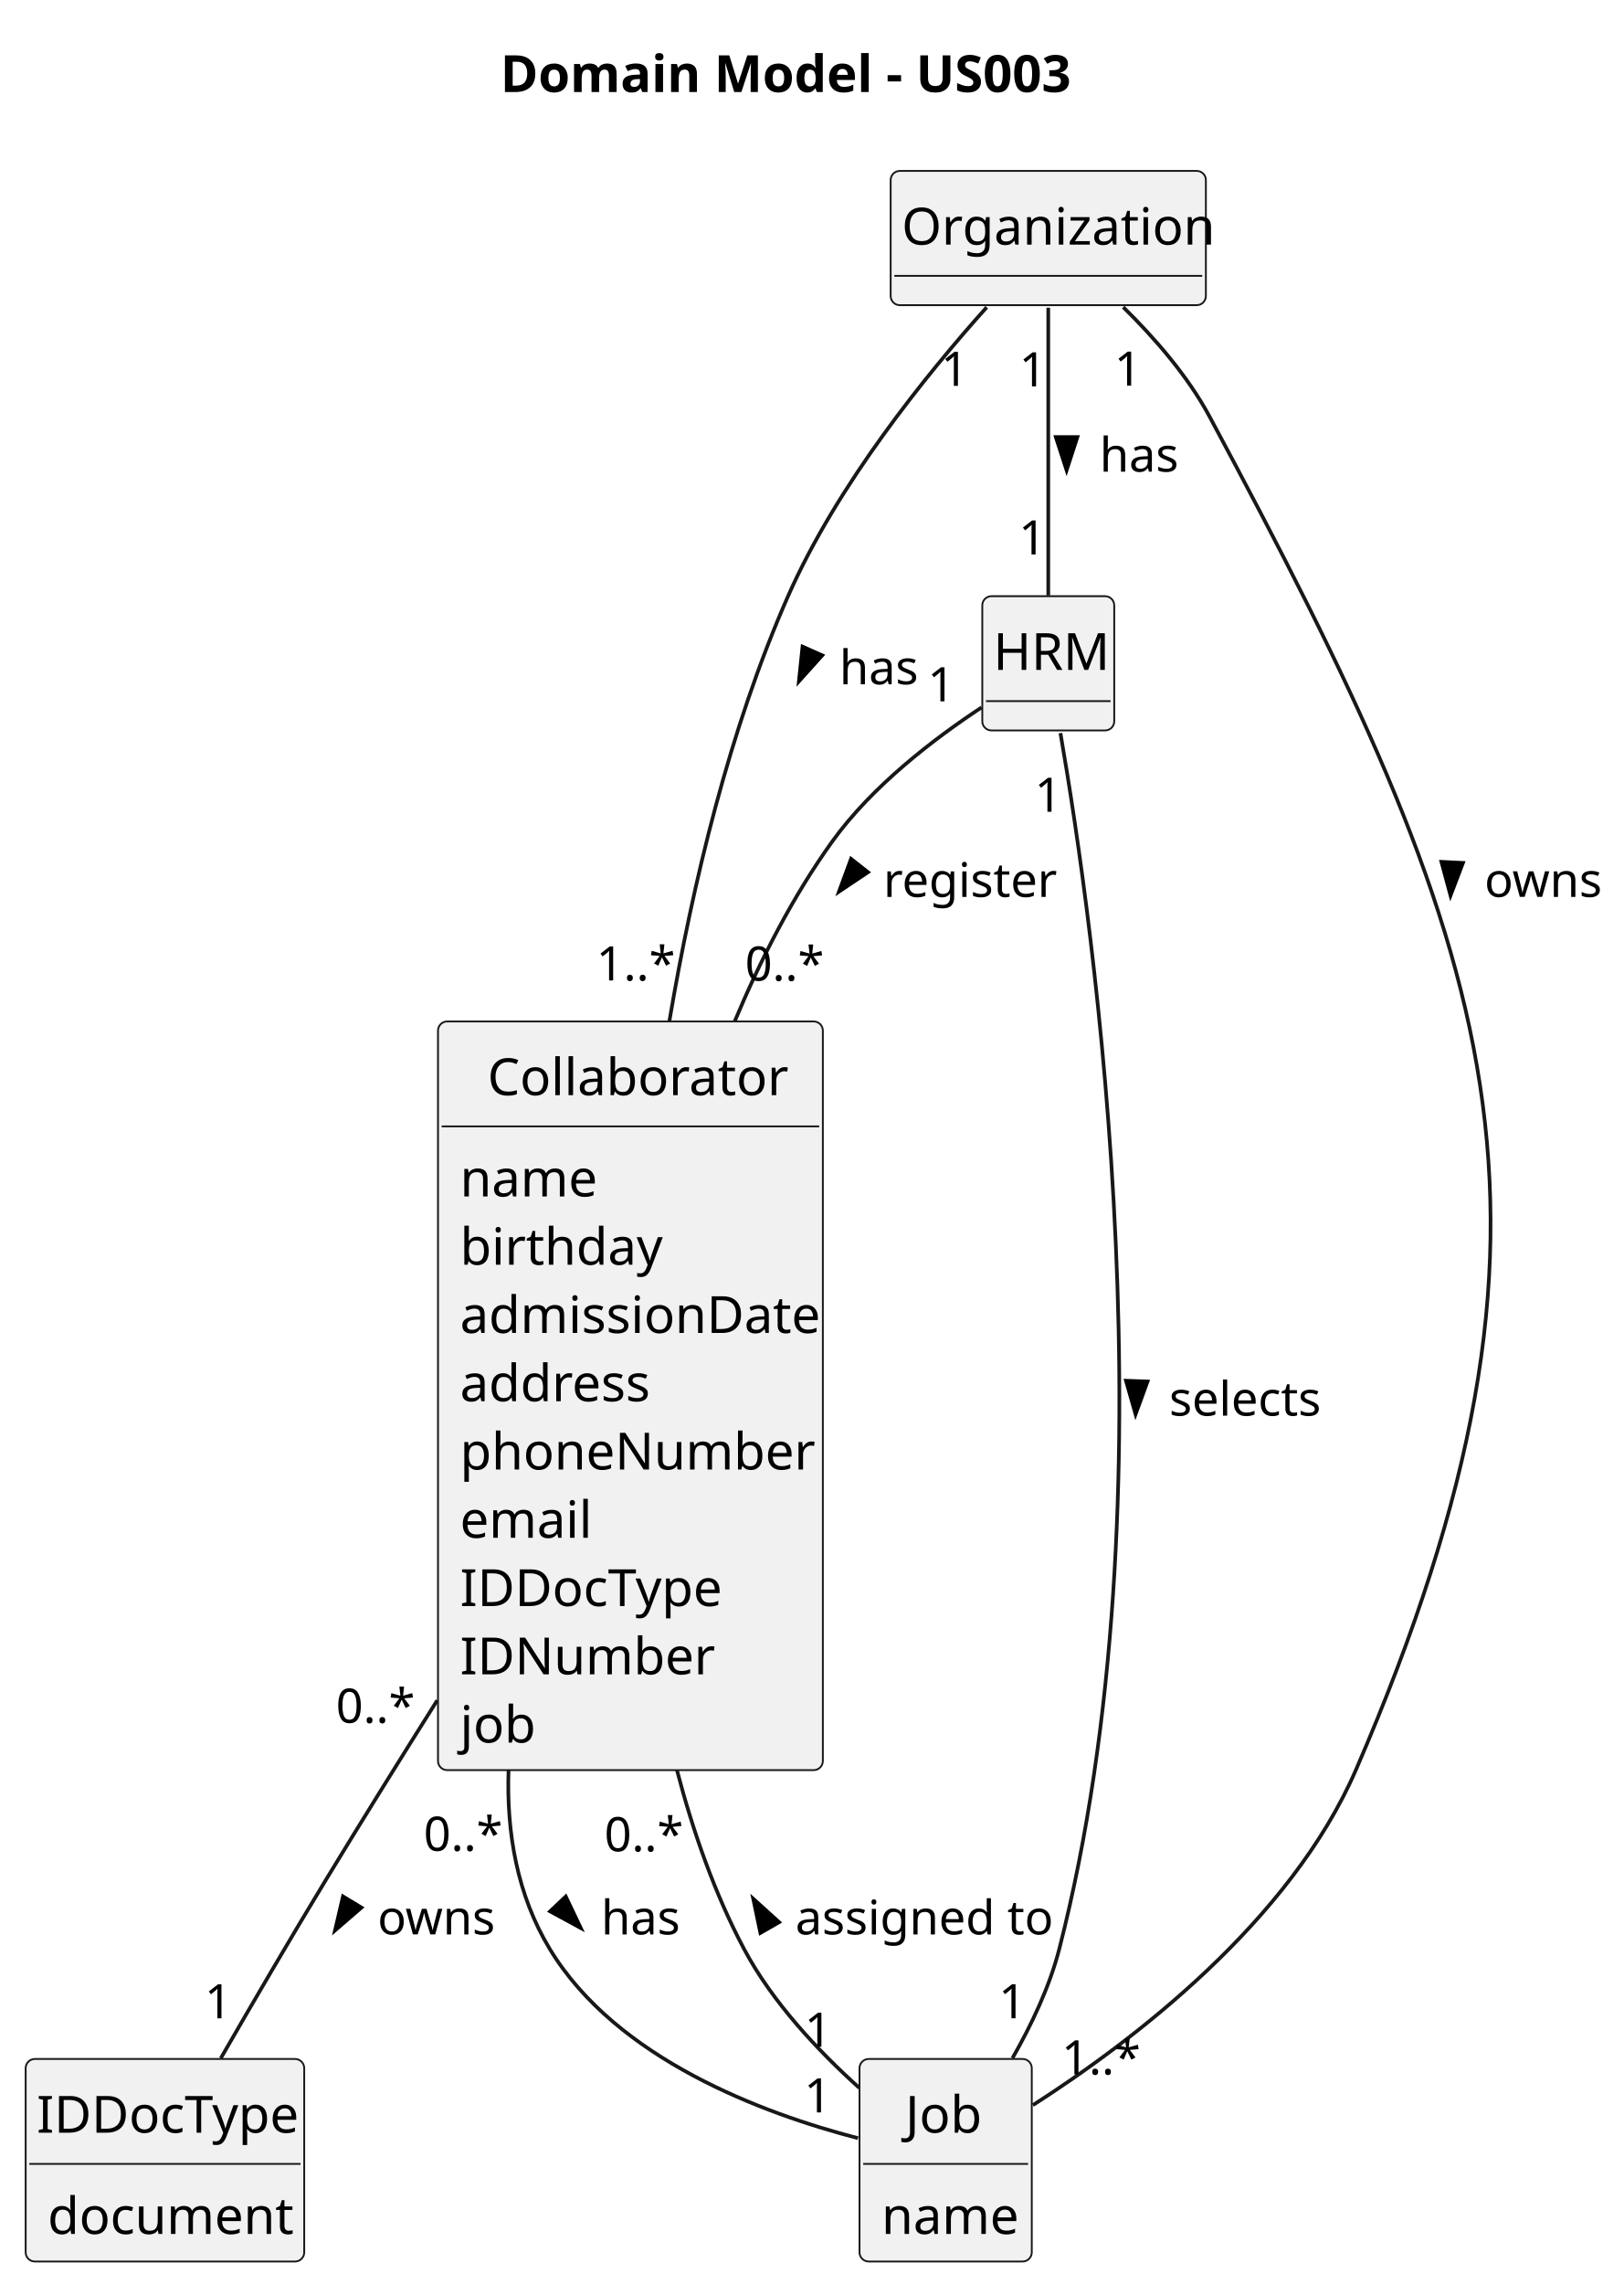
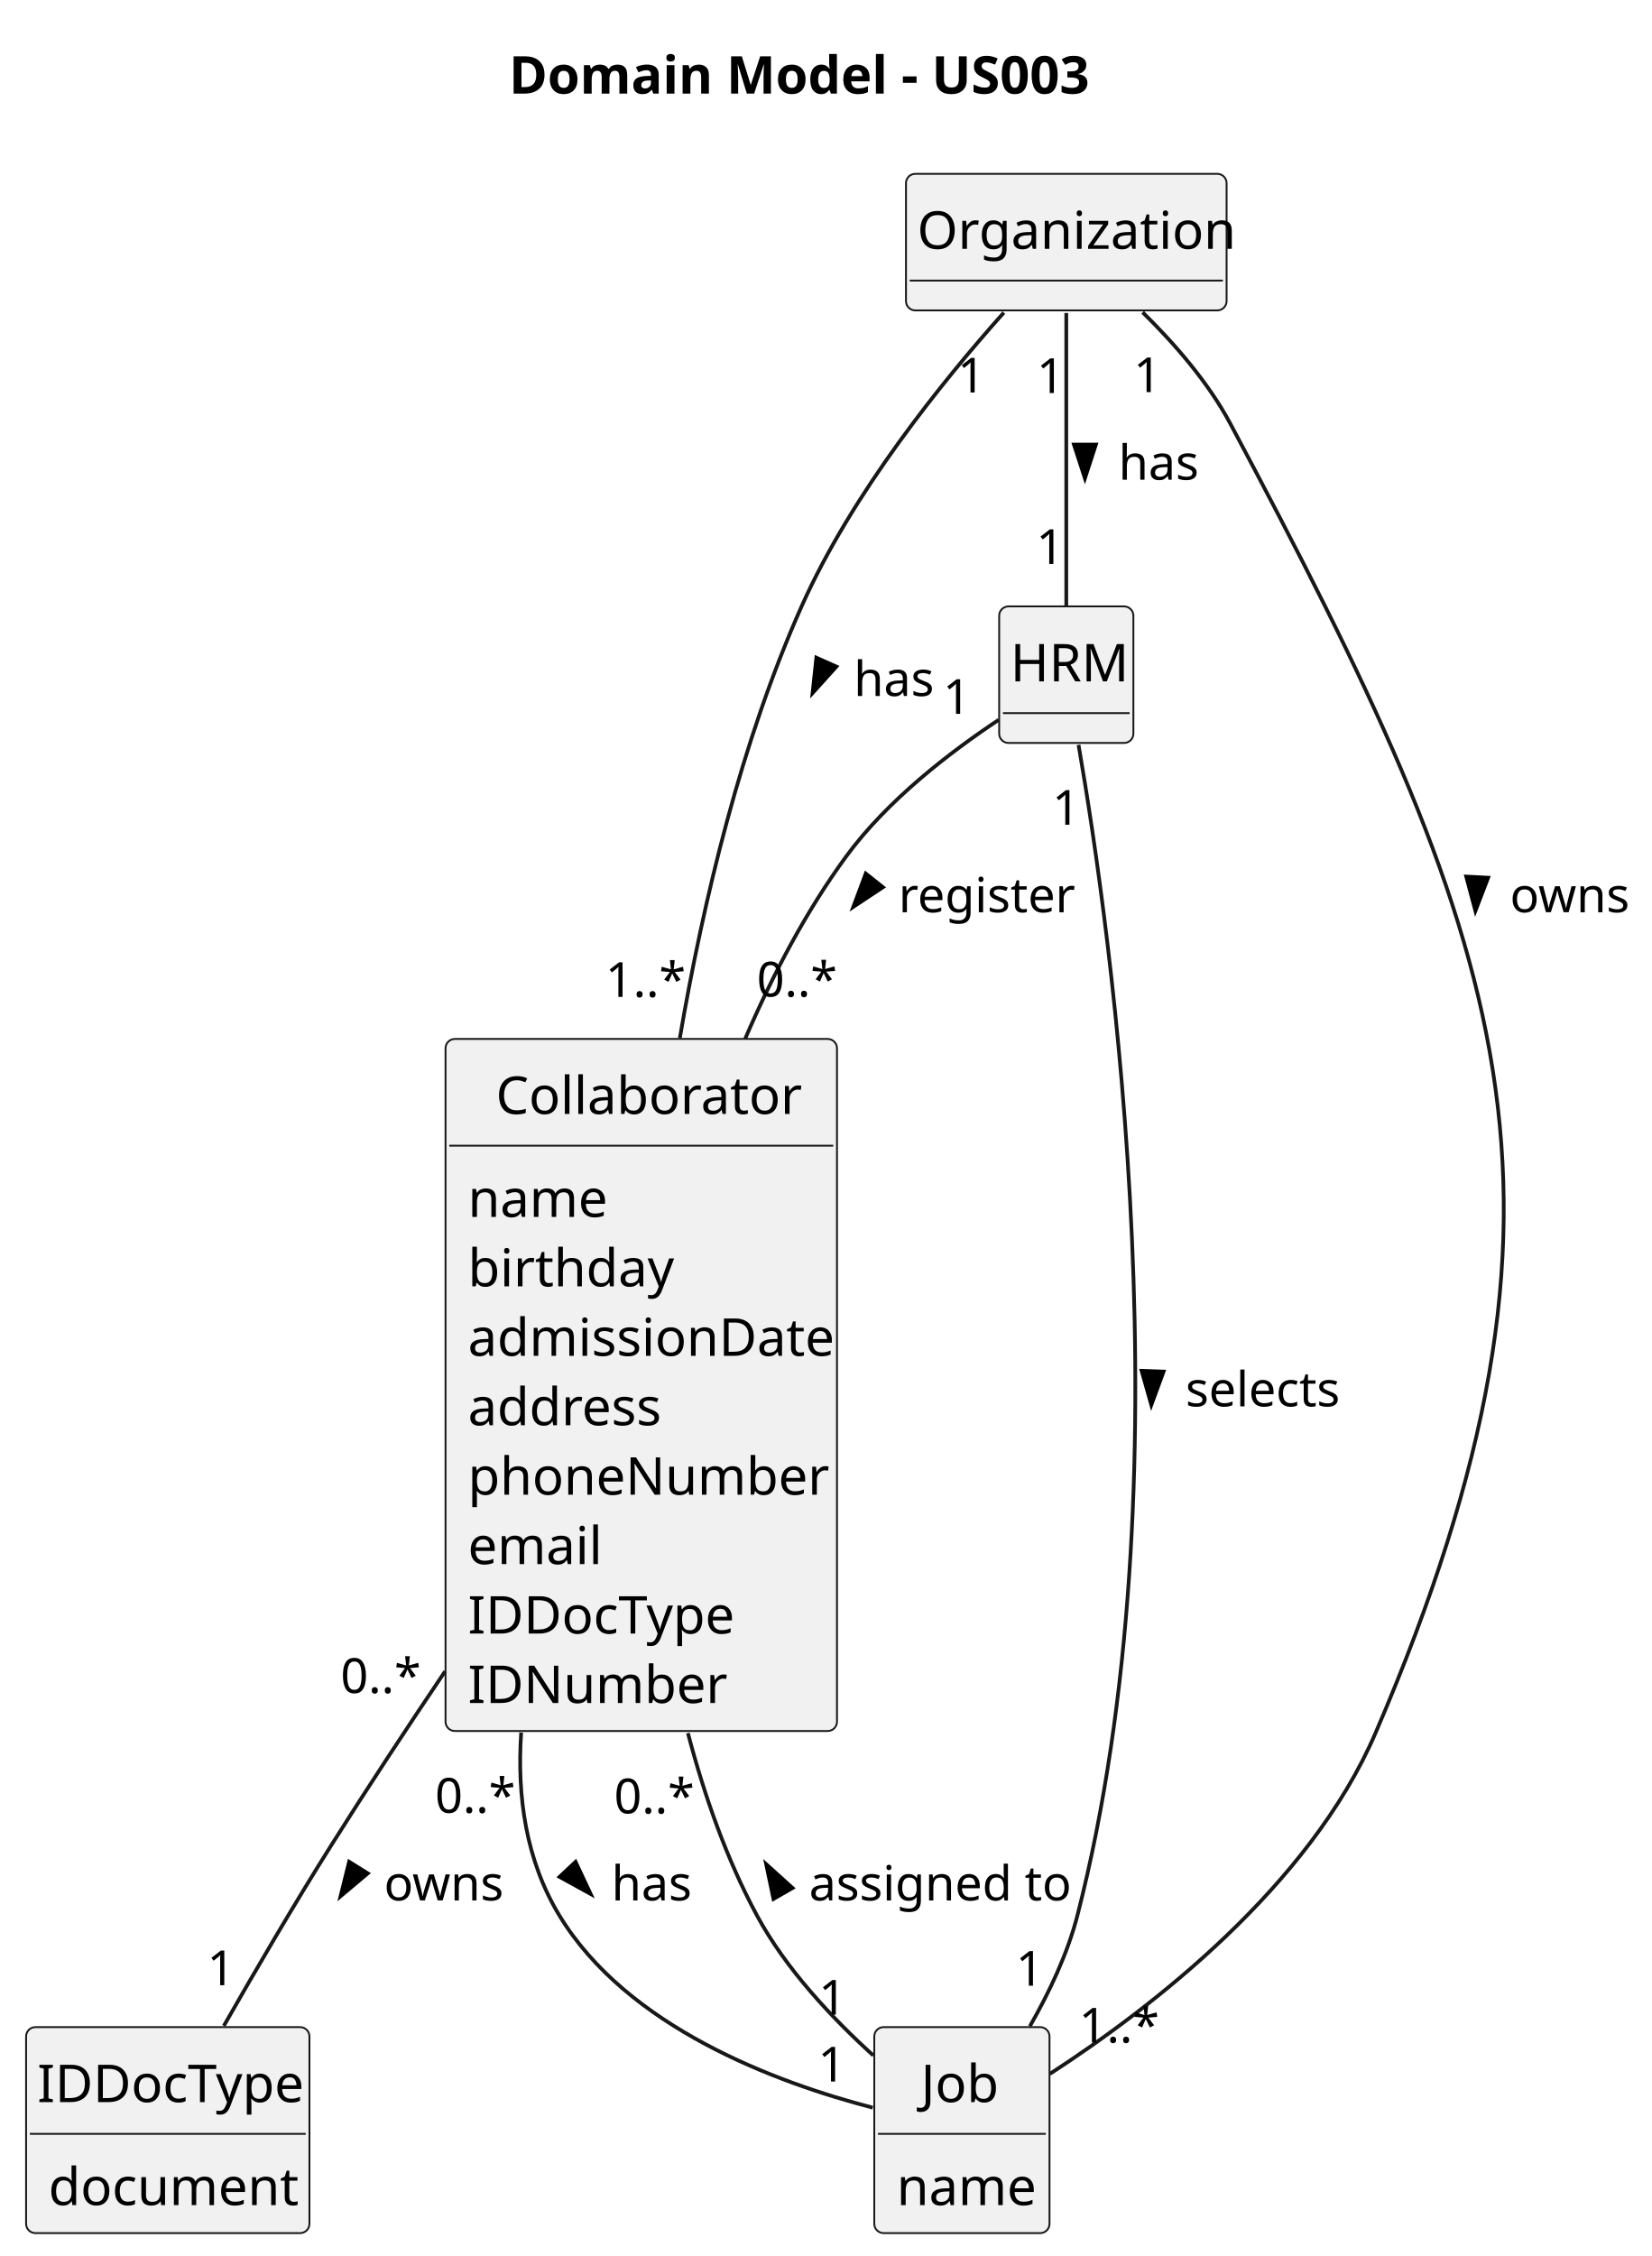
- <svg xmlns="http://www.w3.org/2000/svg" contentStyleType="text/css" height="623px" preserveAspectRatio="none" style="width:443px;height:623px;background:#FFFFFF;" version="1.1" viewBox="0 0 443 623" width="443px" zoomAndPan="magnify">
+ <svg xmlns="http://www.w3.org/2000/svg" contentStyleType="text/css" height="605px" preserveAspectRatio="none" style="width:443px;height:605px;background:#FFFFFF;" version="1.1" viewBox="0 0 443 605" width="443px" zoomAndPan="magnify">
  <defs />
  <g>
    <text fill="#000000" font-family="sans-serif" font-size="14" font-weight="bold" lengthAdjust="spacing" textLength="156" x="136.5" y="25.107">Domain Model - US003</text>
    <g id="elem_Organization">
      <rect codeLine="12" fill="#F1F1F1" height="36.621" id="Organization" rx="2.5" ry="2.5" style="stroke:#181818;stroke-width:0.5;" width="86" x="243" y="46.621" />
      <text fill="#000000" font-family="sans-serif" font-size="14" lengthAdjust="spacing" textLength="80" x="246" y="66.728">Organization</text>
      <line style="stroke:#181818;stroke-width:0.5;" x1="244" x2="328" y1="75.242" y2="75.242" />
    </g>
    <g id="elem_Collaborator">
-       <rect codeLine="15" fill="#F1F1F1" height="204.211" id="Collaborator" rx="2.5" ry="2.5" style="stroke:#181818;stroke-width:0.5;" width="105" x="119.5" y="278.621" />
+       <rect codeLine="15" fill="#F1F1F1" height="185.59" id="Collaborator" rx="2.5" ry="2.5" style="stroke:#181818;stroke-width:0.5;" width="105" x="119.5" y="278.621" />
      <text fill="#000000" font-family="sans-serif" font-size="14" lengthAdjust="spacing" textLength="78" x="133" y="298.728">Collaborator</text>
      <line style="stroke:#181818;stroke-width:0.5;" x1="120.5" x2="223.5" y1="307.242" y2="307.242" />
      <text fill="#000000" font-family="sans-serif" font-size="14" lengthAdjust="spacing" textLength="35" x="125.5" y="326.35">name</text>
      <text fill="#000000" font-family="sans-serif" font-size="14" lengthAdjust="spacing" textLength="51" x="125.5" y="344.971">birthday</text>
      <text fill="#000000" font-family="sans-serif" font-size="14" lengthAdjust="spacing" textLength="93" x="125.5" y="363.592">admissionDate</text>
      <text fill="#000000" font-family="sans-serif" font-size="14" lengthAdjust="spacing" textLength="51" x="125.5" y="382.213">address</text>
      <text fill="#000000" font-family="sans-serif" font-size="14" lengthAdjust="spacing" textLength="89" x="125.5" y="400.834">phoneNumber</text>
      <text fill="#000000" font-family="sans-serif" font-size="14" lengthAdjust="spacing" textLength="33" x="125.5" y="419.455">email</text>
      <text fill="#000000" font-family="sans-serif" font-size="14" lengthAdjust="spacing" textLength="70" x="125.5" y="438.076">IDDocType</text>
      <text fill="#000000" font-family="sans-serif" font-size="14" lengthAdjust="spacing" textLength="62" x="125.5" y="456.697">IDNumber</text>
-       <text fill="#000000" font-family="sans-serif" font-size="14" lengthAdjust="spacing" textLength="19" x="125.5" y="475.318">job</text>
    </g>
    <g id="elem_HRM">
-       <rect codeLine="27" fill="#F1F1F1" height="36.621" id="HRM" rx="2.5" ry="2.5" style="stroke:#181818;stroke-width:0.5;" width="36" x="268" y="162.621" />
+       <rect codeLine="26" fill="#F1F1F1" height="36.621" id="HRM" rx="2.5" ry="2.5" style="stroke:#181818;stroke-width:0.5;" width="36" x="268" y="162.621" />
      <text fill="#000000" font-family="sans-serif" font-size="14" lengthAdjust="spacing" textLength="30" x="271" y="182.728">HRM</text>
      <line style="stroke:#181818;stroke-width:0.5;" x1="269" x2="303" y1="191.242" y2="191.242" />
    </g>
    <g id="elem_Job">
-       <rect codeLine="30" fill="#F1F1F1" height="55.242" id="Job" rx="2.5" ry="2.5" style="stroke:#181818;stroke-width:0.5;" width="47" x="234.5" y="561.621" />
-       <text fill="#000000" font-family="sans-serif" font-size="14" lengthAdjust="spacing" textLength="22" x="247" y="581.729">Job</text>
-       <line style="stroke:#181818;stroke-width:0.5;" x1="235.5" x2="280.5" y1="590.242" y2="590.242" />
-       <text fill="#000000" font-family="sans-serif" font-size="14" lengthAdjust="spacing" textLength="35" x="240.5" y="609.35">name</text>
+       <rect codeLine="29" fill="#F1F1F1" height="55.242" id="Job" rx="2.5" ry="2.5" style="stroke:#181818;stroke-width:0.5;" width="47" x="234.5" y="543.621" />
+       <text fill="#000000" font-family="sans-serif" font-size="14" lengthAdjust="spacing" textLength="22" x="247" y="563.729">Job</text>
+       <line style="stroke:#181818;stroke-width:0.5;" x1="235.5" x2="280.5" y1="572.242" y2="572.242" />
+       <text fill="#000000" font-family="sans-serif" font-size="14" lengthAdjust="spacing" textLength="35" x="240.5" y="591.35">name</text>
    </g>
    <g id="elem_IDDocType">
-       <rect codeLine="34" fill="#F1F1F1" height="55.242" id="IDDocType" rx="2.5" ry="2.5" style="stroke:#181818;stroke-width:0.5;" width="76" x="7" y="561.621" />
-       <text fill="#000000" font-family="sans-serif" font-size="14" lengthAdjust="spacing" textLength="70" x="10" y="581.729">IDDocType</text>
-       <line style="stroke:#181818;stroke-width:0.5;" x1="8" x2="82" y1="590.242" y2="590.242" />
-       <text fill="#000000" font-family="sans-serif" font-size="14" lengthAdjust="spacing" textLength="62" x="13" y="609.35">document</text>
+       <rect codeLine="33" fill="#F1F1F1" height="55.242" id="IDDocType" rx="2.5" ry="2.5" style="stroke:#181818;stroke-width:0.5;" width="76" x="7" y="543.621" />
+       <text fill="#000000" font-family="sans-serif" font-size="14" lengthAdjust="spacing" textLength="70" x="10" y="563.729">IDDocType</text>
+       <line style="stroke:#181818;stroke-width:0.5;" x1="8" x2="82" y1="572.242" y2="572.242" />
+       <text fill="#000000" font-family="sans-serif" font-size="14" lengthAdjust="spacing" textLength="62" x="13" y="591.35">document</text>
    </g>
    <g id="link_Organization_HRM">
-       <path codeLine="38" d="M286,83.931 C286,105.351 286,141.071 286,162.431 " fill="none" id="Organization-HRM" style="stroke:#181818;stroke-width:1.0;" />
+       <path codeLine="37" d="M286,83.931 C286,105.351 286,141.071 286,162.431 " fill="none" id="Organization-HRM" style="stroke:#181818;stroke-width:1.0;" />
      <polygon fill="#000000" points="291,128.267,293.939,119.222,288.061,119.222,291,128.267" style="stroke:#000000;stroke-width:1.0;" />
      <text fill="#000000" font-family="sans-serif" font-size="13" lengthAdjust="spacing" textLength="21" x="300" y="128.649">has</text>
      <text fill="#000000" font-family="sans-serif" font-size="13" lengthAdjust="spacing" textLength="7" x="278.059" y="105.389">1</text>
      <text fill="#000000" font-family="sans-serif" font-size="13" lengthAdjust="spacing" textLength="7" x="277.928" y="151.235">1</text>
    </g>
    <g id="link_Organization_Collaborator">
-       <path codeLine="39" d="M269.2,83.811 C252.8,102.081 228.42,132.171 215,162.621 C199.05,198.821 188.98,241.021 182.63,278.531 " fill="none" id="Organization-Collaborator" style="stroke:#181818;stroke-width:1.0;" />
-       <polygon fill="#000000" points="217.969,185.835,224.329,178.764,218.958,176.376,217.969,185.835" style="stroke:#000000;stroke-width:1.0;" />
+       <path codeLine="38" d="M269.25,83.831 C252.89,102.131 228.54,132.221 215,162.621 C198.87,198.831 188.7,241.311 182.34,278.401 " fill="none" id="Organization-Collaborator" style="stroke:#181818;stroke-width:1.0;" />
+       <polygon fill="#000000" points="217.961,185.832,224.333,178.772,218.966,176.375,217.961,185.832" style="stroke:#000000;stroke-width:1.0;" />
      <text fill="#000000" font-family="sans-serif" font-size="13" lengthAdjust="spacing" textLength="21" x="229" y="186.649">has</text>
-       <text fill="#000000" font-family="sans-serif" font-size="13" lengthAdjust="spacing" textLength="7" x="256.744" y="105.237">1</text>
-       <text fill="#000000" font-family="sans-serif" font-size="13" lengthAdjust="spacing" textLength="20" x="162.676" y="267.441">1..*</text>
+       <text fill="#000000" font-family="sans-serif" font-size="13" lengthAdjust="spacing" textLength="7" x="256.808" y="105.262">1</text>
+       <text fill="#000000" font-family="sans-serif" font-size="13" lengthAdjust="spacing" textLength="20" x="162.367" y="267.351">1..*</text>
    </g>
    <g id="link_Organization_Job">
-       <path codeLine="40" d="M306.45,83.771 C314.88,92.051 324.05,102.531 330,113.621 C408,258.981 435.4,331.181 370,482.621 C352.1,524.071 309.03,556.771 281.81,574.211 " fill="none" id="Organization-Job" style="stroke:#181818;stroke-width:1.0;" />
-       <polygon fill="#000000" points="395.749,244.26,399.138,235.374,393.268,235.079,395.749,244.26" style="stroke:#000000;stroke-width:1.0;" />
+       <path codeLine="39" d="M306.48,83.751 C314.92,92.031 324.08,102.511 330,113.621 C403.82,252.141 430.9,320.381 369,464.621 C351.28,505.911 308.58,538.661 281.61,556.151 " fill="none" id="Organization-Job" style="stroke:#181818;stroke-width:1.0;" />
+       <polygon fill="#000000" points="395.737,244.26,399.147,235.382,393.278,235.073,395.737,244.26" style="stroke:#000000;stroke-width:1.0;" />
      <text fill="#000000" font-family="sans-serif" font-size="13" lengthAdjust="spacing" textLength="30" x="405" y="244.649">owns</text>
-       <text fill="#000000" font-family="sans-serif" font-size="13" lengthAdjust="spacing" textLength="7" x="304.005" y="105.186">1</text>
-       <text fill="#000000" font-family="sans-serif" font-size="13" lengthAdjust="spacing" textLength="20" x="289.629" y="565.832">1..*</text>
+       <text fill="#000000" font-family="sans-serif" font-size="13" lengthAdjust="spacing" textLength="7" x="304.043" y="105.161">1</text>
+       <text fill="#000000" font-family="sans-serif" font-size="13" lengthAdjust="spacing" textLength="20" x="289.382" y="547.758">1..*</text>
    </g>
    <g id="link_HRM_Job">
-       <path codeLine="41" d="M289.32,199.961 C298.35,252.081 320.64,408.181 289,531.621 C286.36,541.921 281.41,552.351 276.23,561.401 " fill="none" id="HRM-Job" style="stroke:#181818;stroke-width:1.0;" />
-       <polygon fill="#000000" points="309.819,385.763,313.083,376.83,307.209,376.618,309.819,385.763" style="stroke:#000000;stroke-width:1.0;" />
-       <text fill="#000000" font-family="sans-serif" font-size="13" lengthAdjust="spacing" textLength="42" x="319" y="386.149">selects</text>
-       <text fill="#000000" font-family="sans-serif" font-size="13" lengthAdjust="spacing" textLength="7" x="282.272" y="221.427">1</text>
-       <text fill="#000000" font-family="sans-serif" font-size="13" lengthAdjust="spacing" textLength="7" x="272.452" y="550.512">1</text>
+       <path codeLine="40" d="M289.29,199.761 C297.97,249.881 318.87,397.101 289,513.621 C286.36,523.921 281.41,534.351 276.23,543.401 " fill="none" id="HRM-Job" style="stroke:#181818;stroke-width:1.0;" />
+       <polygon fill="#000000" points="308.81,376.763,312.09,367.836,306.217,367.613,308.81,376.763" style="stroke:#000000;stroke-width:1.0;" />
+       <text fill="#000000" font-family="sans-serif" font-size="13" lengthAdjust="spacing" textLength="42" x="318" y="377.149">selects</text>
+       <text fill="#000000" font-family="sans-serif" font-size="13" lengthAdjust="spacing" textLength="7" x="282.234" y="221.173">1</text>
+       <text fill="#000000" font-family="sans-serif" font-size="13" lengthAdjust="spacing" textLength="7" x="272.452" y="532.512">1</text>
    </g>
    <g id="link_Job_Collaborator">
-       <path codeLine="42" d="M234.44,569.511 C223.27,559.451 210.7,546.131 203,531.621 C195.02,516.591 189.1,499.701 184.69,482.811 " fill="none" id="Job-Collaborator" style="stroke:#181818;stroke-width:1.0;" />
-       <polygon fill="#000000" points="205.512,517.93,207.464,527.238,212.562,524.312,205.512,517.93" style="stroke:#000000;stroke-width:1.0;" />
-       <text fill="#000000" font-family="sans-serif" font-size="13" lengthAdjust="spacing" textLength="67" x="217" y="527.649">assigned to</text>
-       <text fill="#000000" font-family="sans-serif" font-size="13" lengthAdjust="spacing" textLength="7" x="219.491" y="558.289">1</text>
-       <text fill="#000000" font-family="sans-serif" font-size="13" lengthAdjust="spacing" textLength="20" x="164.887" y="504.971">0..*</text>
+       <path codeLine="41" d="M234.24,551.221 C223.15,541.181 210.73,527.961 203,513.621 C194.92,498.621 188.94,481.631 184.52,464.781 " fill="none" id="Job-Collaborator" style="stroke:#181818;stroke-width:1.0;" />
+       <polygon fill="#000000" points="205.507,499.932,207.469,509.238,212.564,506.308,205.507,499.932" style="stroke:#000000;stroke-width:1.0;" />
+       <text fill="#000000" font-family="sans-serif" font-size="13" lengthAdjust="spacing" textLength="67" x="217" y="509.649">assigned to</text>
+       <text fill="#000000" font-family="sans-serif" font-size="13" lengthAdjust="spacing" textLength="7" x="219.573" y="540.269">1</text>
+       <text fill="#000000" font-family="sans-serif" font-size="13" lengthAdjust="spacing" textLength="20" x="164.705" y="486.301">0..*</text>
    </g>
    <g id="link_Collaborator_Job">
-       <path codeLine="45" d="M138.75,482.691 C138.15,499.851 141.07,516.871 150,531.621 C168.19,561.671 208.2,576.501 234.09,583.221 " fill="none" id="Collaborator-Job" style="stroke:#181818;stroke-width:1.0;" />
-       <polygon fill="#000000" points="158.441,525.894,154.349,517.309,150.084,521.354,158.441,525.894" style="stroke:#000000;stroke-width:1.0;" />
-       <text fill="#000000" font-family="sans-serif" font-size="13" lengthAdjust="spacing" textLength="21" x="164" y="527.649">has</text>
-       <text fill="#000000" font-family="sans-serif" font-size="13" lengthAdjust="spacing" textLength="20" x="115.574" y="504.842">0..*</text>
-       <text fill="#000000" font-family="sans-serif" font-size="13" lengthAdjust="spacing" textLength="7" x="219.381" y="576.206">1</text>
+       <path codeLine="44" d="M139.79,464.631 C138.63,481.771 141.08,498.891 150,513.621 C168.19,543.671 208.2,558.501 234.09,565.221 " fill="none" id="Collaborator-Job" style="stroke:#181818;stroke-width:1.0;" />
+       <polygon fill="#000000" points="158.42,507.914,154.377,499.305,150.089,503.325,158.42,507.914" style="stroke:#000000;stroke-width:1.0;" />
+       <text fill="#000000" font-family="sans-serif" font-size="13" lengthAdjust="spacing" textLength="21" x="164" y="509.649">has</text>
+       <text fill="#000000" font-family="sans-serif" font-size="13" lengthAdjust="spacing" textLength="20" x="116.69" y="486.14">0..*</text>
+       <text fill="#000000" font-family="sans-serif" font-size="13" lengthAdjust="spacing" textLength="7" x="219.381" y="558.206">1</text>
    </g>
    <g id="link_HRM_Collaborator">
-       <path codeLine="43" d="M267.8,192.961 C254.85,201.491 237.88,214.451 227,229.621 C216.41,244.381 207.64,261.411 200.45,278.581 " fill="none" id="HRM-Collaborator" style="stroke:#181818;stroke-width:1.0;" />
-       <polygon fill="#000000" points="228.909,243.196,236.811,237.904,232.191,234.27,228.909,243.196" style="stroke:#000000;stroke-width:1.0;" />
+       <path codeLine="42" d="M267.89,193.031 C254.98,201.591 238.04,214.561 227,229.621 C216.21,244.351 207.22,261.471 199.85,278.611 " fill="none" id="HRM-Collaborator" style="stroke:#181818;stroke-width:1.0;" />
+       <polygon fill="#000000" points="228.888,243.18,236.818,237.929,232.217,234.271,228.888,243.18" style="stroke:#000000;stroke-width:1.0;" />
      <text fill="#000000" font-family="sans-serif" font-size="13" lengthAdjust="spacing" textLength="43" x="241" y="244.649">register</text>
-       <text fill="#000000" font-family="sans-serif" font-size="13" lengthAdjust="spacing" textLength="7" x="253.069" y="191.299">1</text>
-       <text fill="#000000" font-family="sans-serif" font-size="13" lengthAdjust="spacing" textLength="20" x="203.274" y="267.495">0..*</text>
+       <text fill="#000000" font-family="sans-serif" font-size="13" lengthAdjust="spacing" textLength="7" x="252.921" y="191.44">1</text>
+       <text fill="#000000" font-family="sans-serif" font-size="13" lengthAdjust="spacing" textLength="20" x="202.984" y="267.262">0..*</text>
    </g>
    <g id="link_Collaborator_IDDocType">
-       <path codeLine="44" d="M119.29,463.791 C109.13,479.911 98.65,496.751 89,512.621 C79.23,528.701 68.6,546.911 60.24,561.421 " fill="none" id="Collaborator-IDDocType" style="stroke:#181818;stroke-width:1.0;" />
-       <polygon fill="#000000" points="91.412,526.545,98.608,520.326,93.579,517.284,91.412,526.545" style="stroke:#000000;stroke-width:1.0;" />
-       <text fill="#000000" font-family="sans-serif" font-size="13" lengthAdjust="spacing" textLength="30" x="103" y="527.649">owns</text>
-       <text fill="#000000" font-family="sans-serif" font-size="13" lengthAdjust="spacing" textLength="20" x="91.647" y="469.925">0..*</text>
-       <text fill="#000000" font-family="sans-serif" font-size="13" lengthAdjust="spacing" textLength="7" x="55.808" y="550.536">1</text>
+       <path codeLine="43" d="M119.37,448.221 C109.1,463.461 98.56,479.451 89,494.621 C78.97,510.531 68.33,528.741 60.03,543.291 " fill="none" id="Collaborator-IDDocType" style="stroke:#181818;stroke-width:1.0;" />
+       <polygon fill="#000000" points="91.353,508.508,98.635,502.391,93.649,499.279,91.353,508.508" style="stroke:#000000;stroke-width:1.0;" />
+       <text fill="#000000" font-family="sans-serif" font-size="13" lengthAdjust="spacing" textLength="30" x="103" y="509.649">owns</text>
+       <text fill="#000000" font-family="sans-serif" font-size="13" lengthAdjust="spacing" textLength="20" x="91.346" y="454.02">0..*</text>
+       <text fill="#000000" font-family="sans-serif" font-size="13" lengthAdjust="spacing" textLength="7" x="55.552" y="532.378">1</text>
    </g>
  </g>
</svg>
